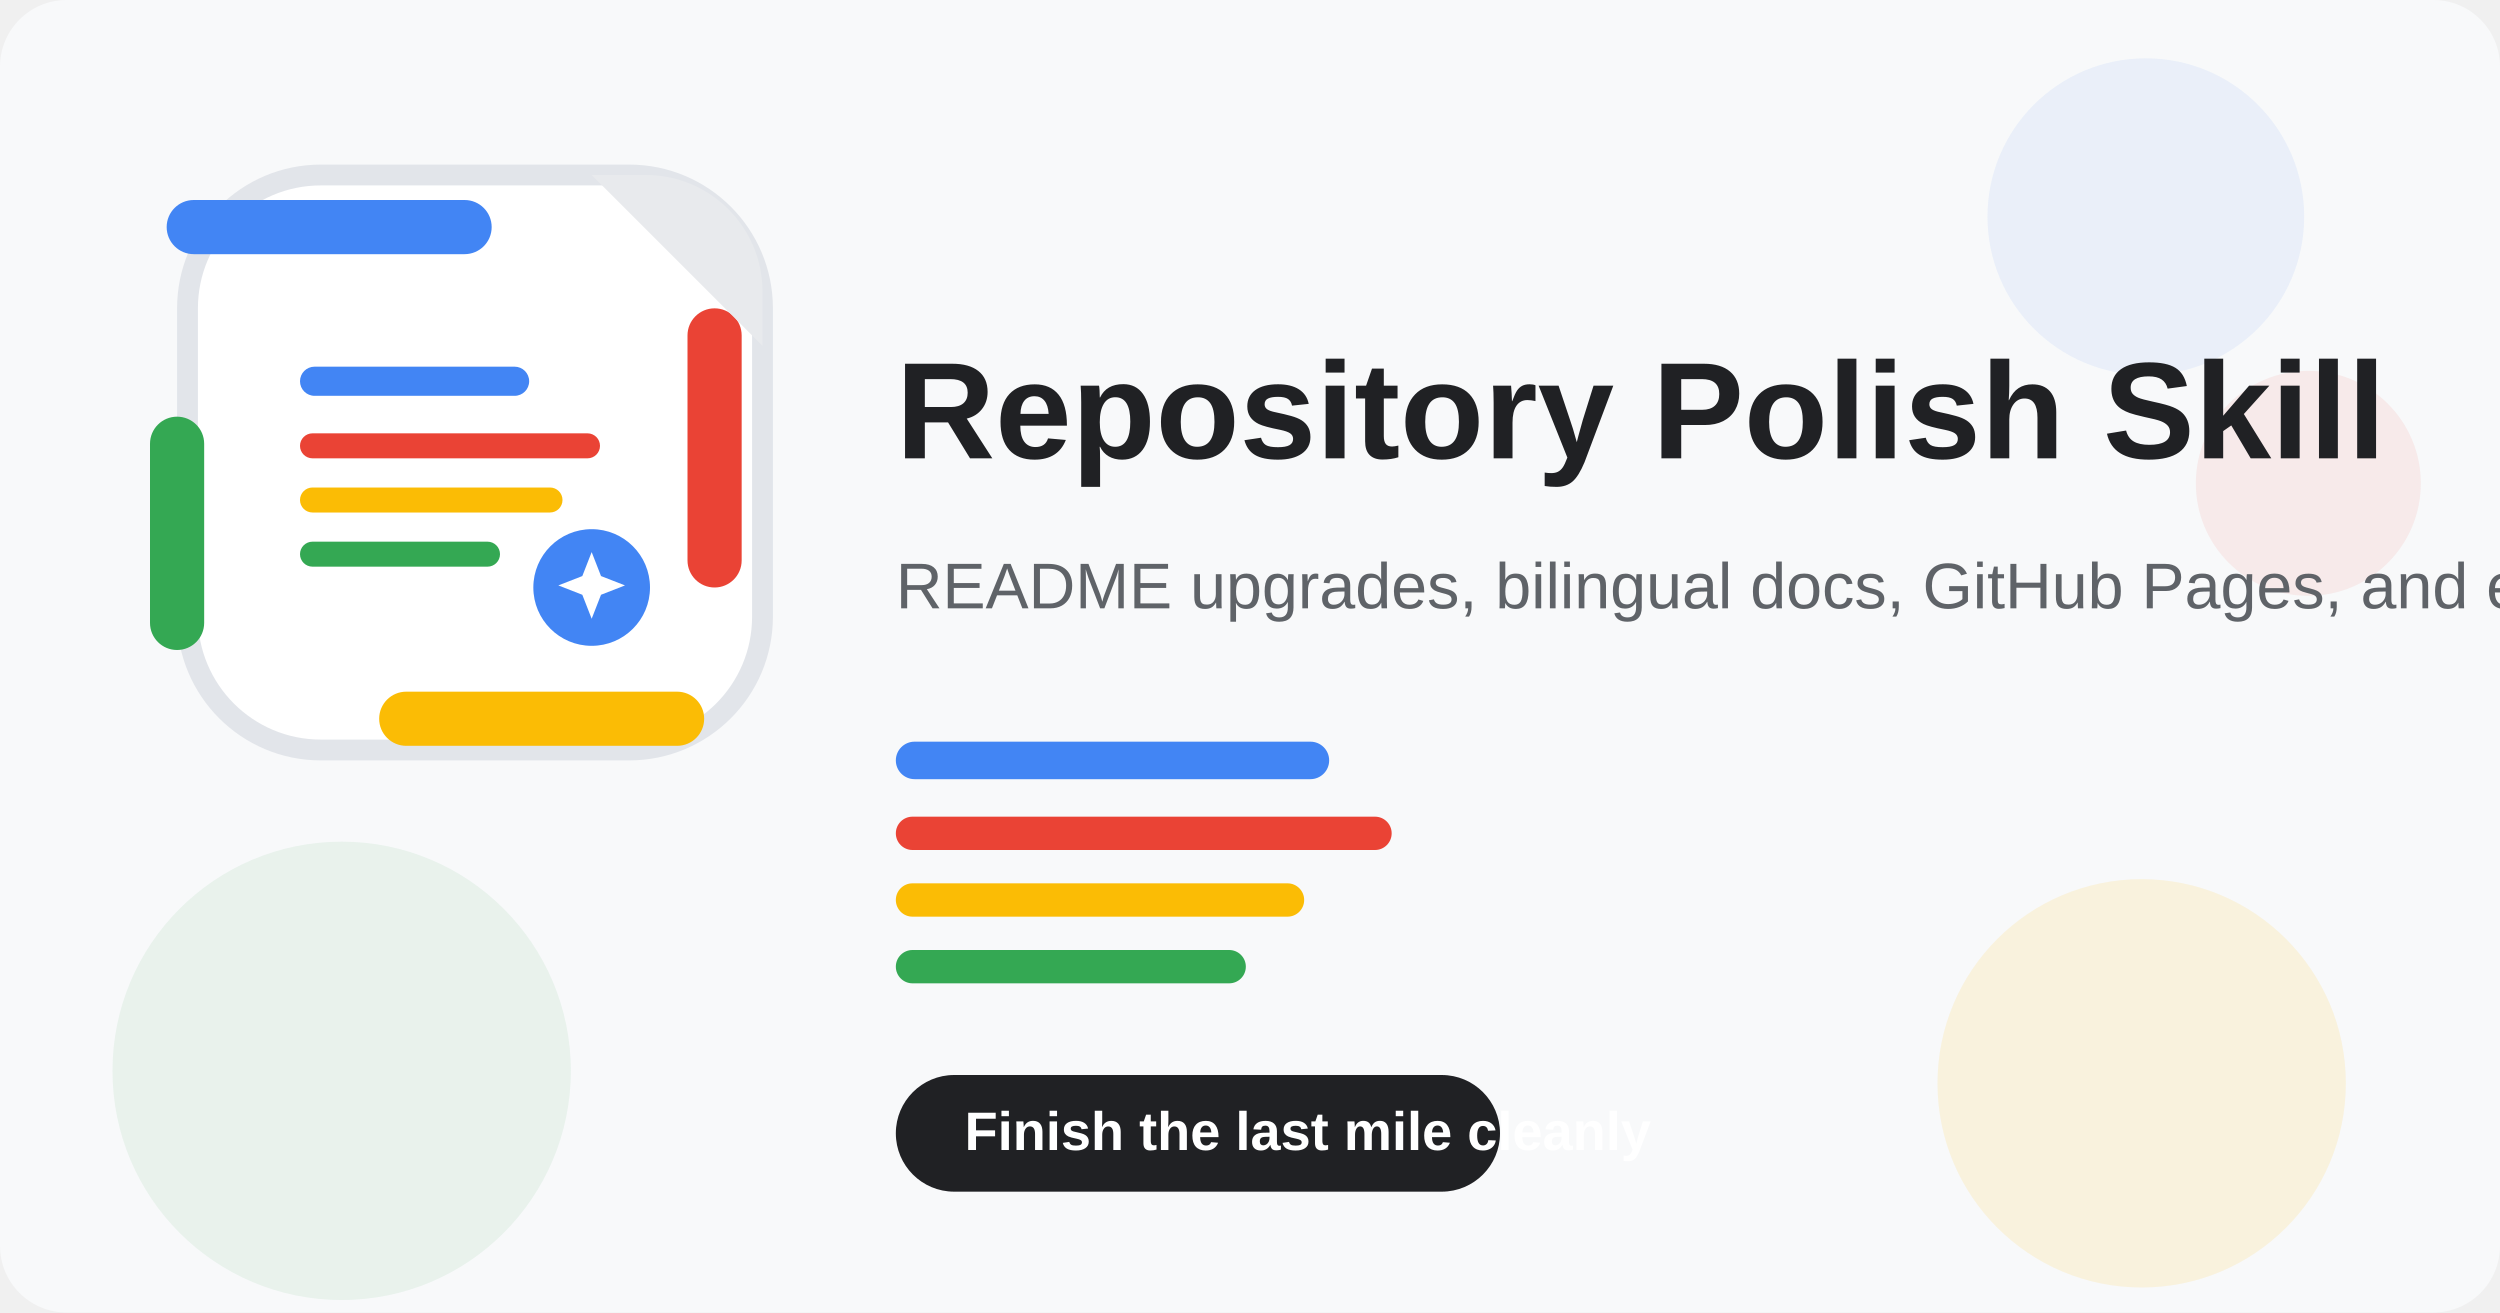
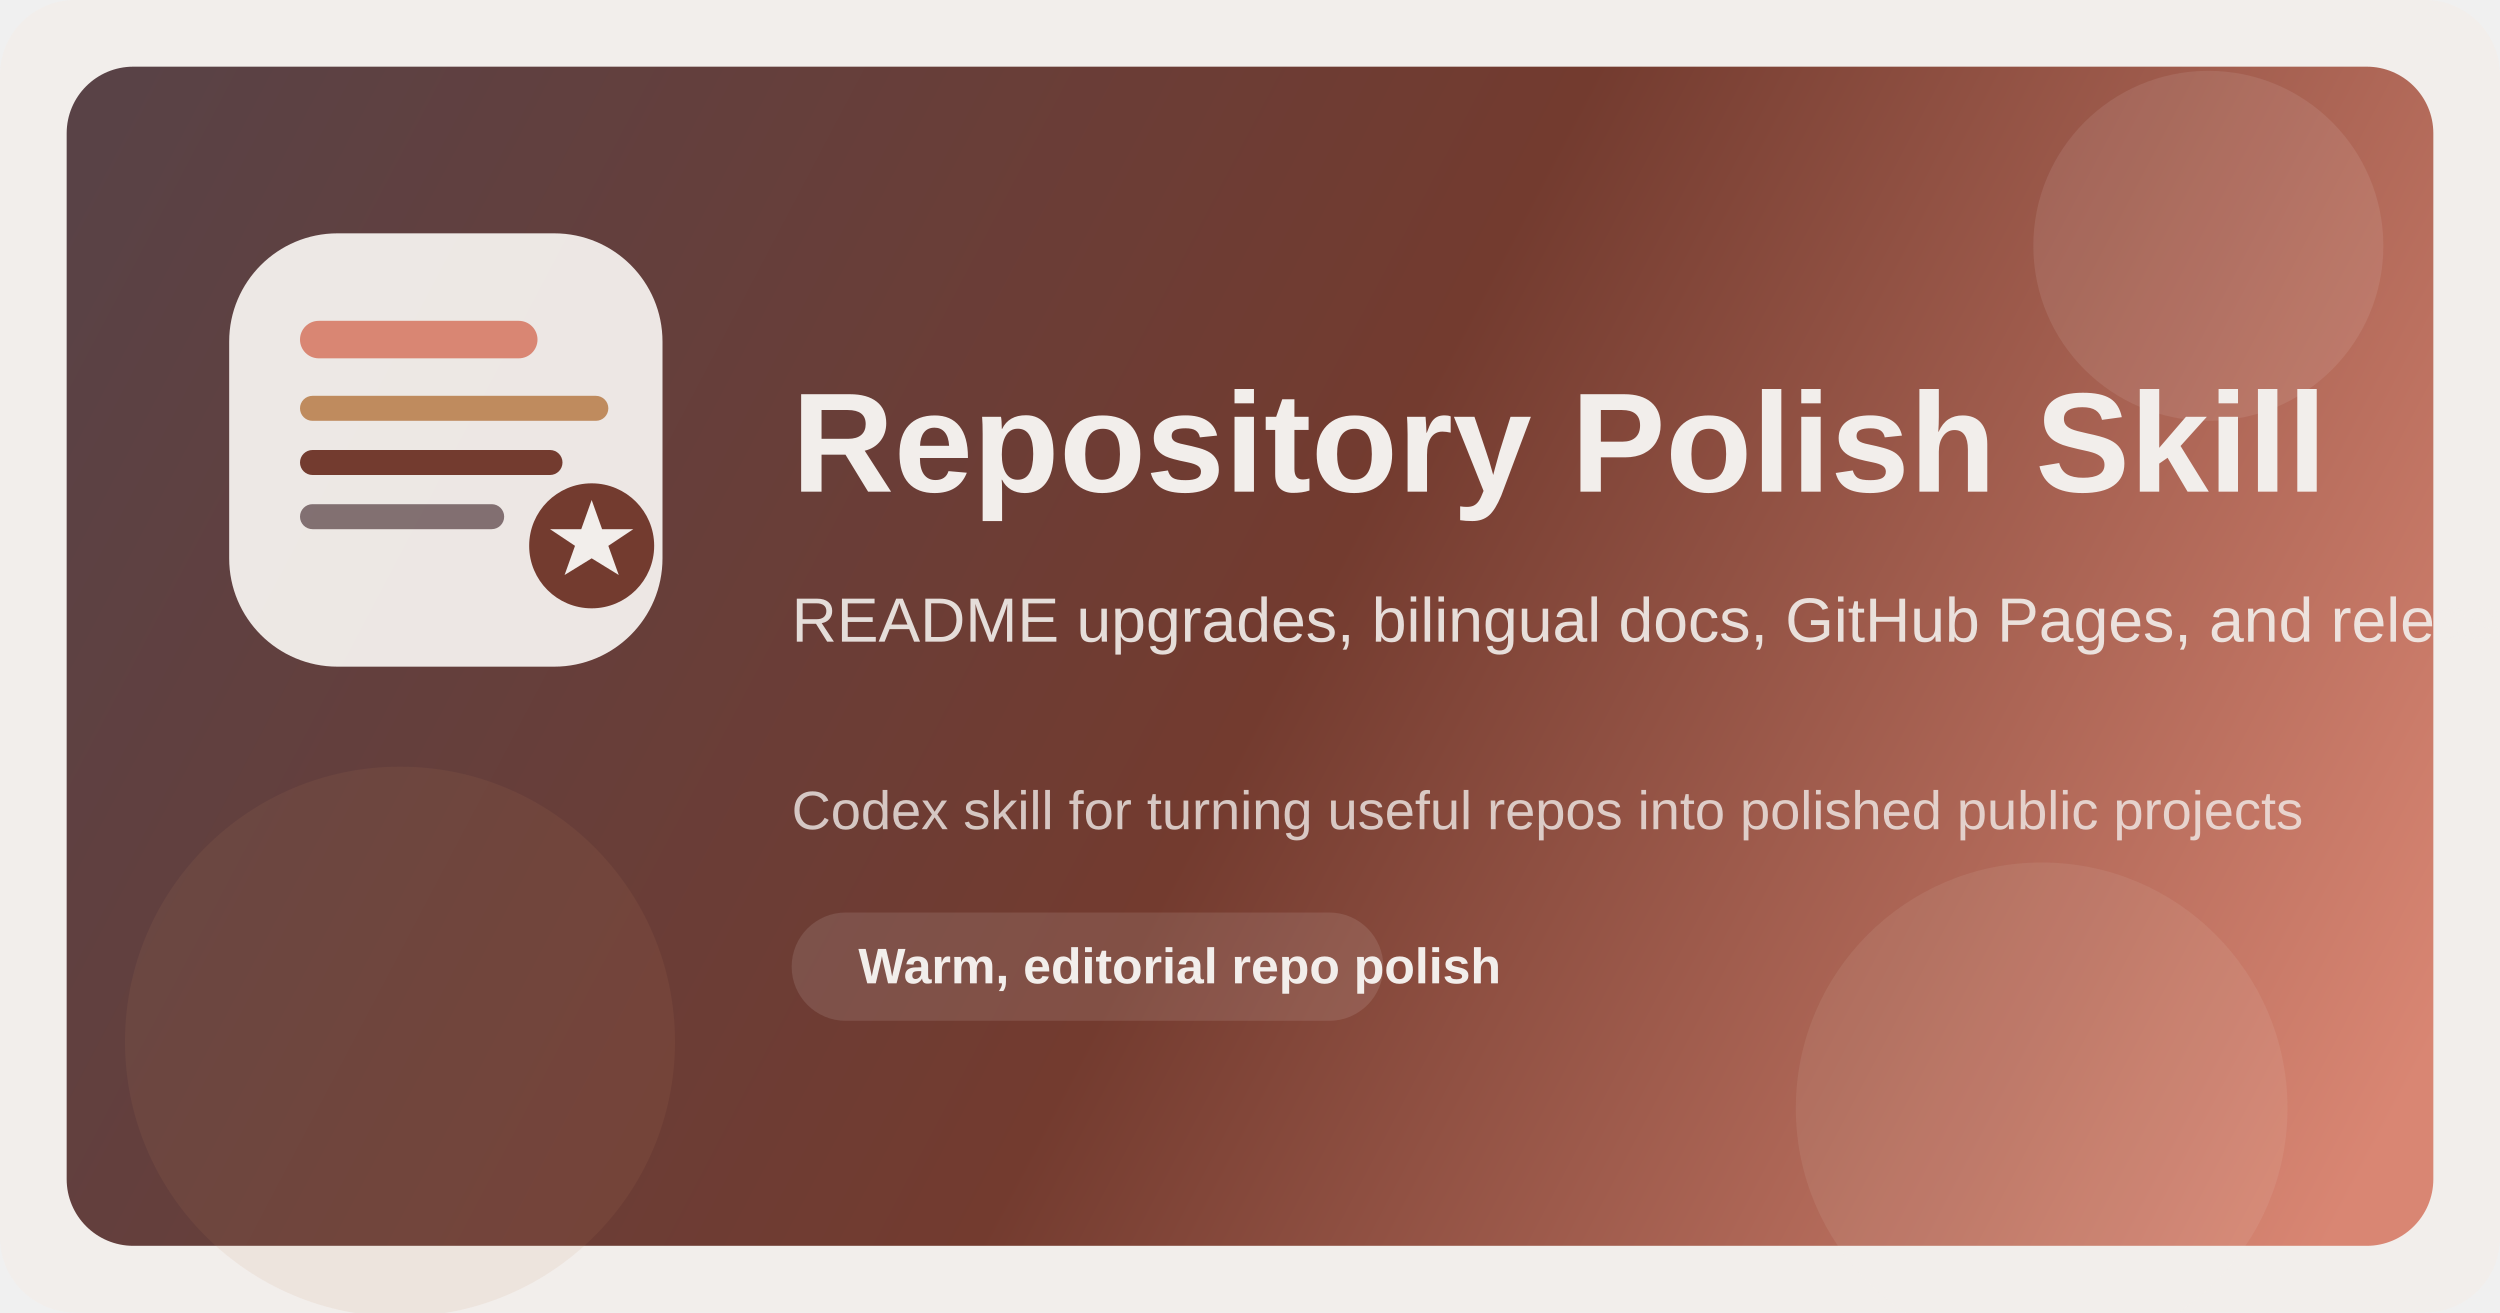
<svg xmlns="http://www.w3.org/2000/svg" width="1200" height="630" viewBox="0 0 1200 630" fill="none">
-   <rect width="1200" height="630" rx="32" fill="#F8F9FA" />
-   <circle cx="1030" cy="104" r="76" fill="#4285F4" fill-opacity="0.08" />
-   <circle cx="1108" cy="232" r="54" fill="#EA4335" fill-opacity="0.08" />
-   <circle cx="1028" cy="520" r="98" fill="#FBBC05" fill-opacity="0.12" />
-   <circle cx="164" cy="514" r="110" fill="#34A853" fill-opacity="0.08" />
-   <g transform="translate(90 84)">
-     <rect width="276" height="276" rx="64" fill="white" stroke="#E2E5EA" stroke-width="10" />
-     <rect x="-10" y="12" width="156" height="26" rx="13" fill="#4285F4" />
-     <rect x="240" y="64" width="26" height="134" rx="13" fill="#EA4335" />
-     <rect x="92" y="248" width="156" height="26" rx="13" fill="#FBBC05" />
-     <rect x="-18" y="116" width="26" height="112" rx="13" fill="#34A853" />
-     <path d="M194 0H220C250.928 0 276 25.072 276 56V82L194 0Z" fill="#E8EAED" />
-     <rect x="54" y="92" width="110" height="14" rx="7" fill="#4285F4" />
-     <rect x="54" y="124" width="144" height="12" rx="6" fill="#EA4335" />
-     <rect x="54" y="150" width="126" height="12" rx="6" fill="#FBBC05" />
-     <rect x="54" y="176" width="96" height="12" rx="6" fill="#34A853" />
-     <circle cx="194" cy="198" r="28" fill="#4285F4" />
-     <path d="M194 181L198.49 192.51L210 197L198.49 201.49L194 213L189.51 201.49L178 197L189.51 192.51L194 181Z" fill="white" />
+   <rect width="1200" height="630" rx="36" fill="#F2EEEB" />
+   <rect x="32" y="32" width="1136" height="566" rx="32" fill="url(#bg)" />
+   <circle cx="1060" cy="118" r="84" fill="#F2EEEB" fill-opacity="0.1" />
+   <circle cx="980" cy="532" r="118" fill="#F2EEEB" fill-opacity="0.08" />
+   <circle cx="192" cy="500" r="132" fill="#BF8B5E" fill-opacity="0.1" />
+   <g transform="translate(110 112)">
+     <rect width="208" height="208" rx="52" fill="#F2EEEB" fill-opacity="0.96" />
+     <rect x="34" y="42" width="114" height="18" rx="9" fill="#D98673" />
+     <rect x="34" y="78" width="148" height="12" rx="6" fill="#BF8B5E" />
+     <rect x="34" y="104" width="126" height="12" rx="6" fill="#733B2F" />
+     <rect x="34" y="130" width="98" height="12" rx="6" fill="#594246" fill-opacity="0.72" />
+     <circle cx="174" cy="150" r="30" fill="#733B2F" />
+     <path d="M174 128L179 142H194L182 150L187 164L174 156L161 164L166 150L154 142H169L174 128Z" fill="#F2EEEB" />
  </g>
-   <text x="430" y="220" fill="#202124" font-family="'Segoe UI', Arial, sans-serif" font-size="66" font-weight="700">
+   <text x="380" y="236" fill="#F2EEEB" font-family="'Segoe UI', Arial, sans-serif" font-size="68" font-weight="700">
    Repository Polish Skill
  </text>
-   <text x="430" y="292" fill="#5F6368" font-family="'Segoe UI', Arial, sans-serif" font-size="31" font-weight="500">
-     README upgrades, bilingual docs, GitHub Pages, and end-to-end polish
+   <text x="380" y="308" fill="#F2EEEB" fill-opacity="0.9" font-family="'Segoe UI', Arial, sans-serif" font-size="30" font-weight="500">
+     README upgrades, bilingual docs, GitHub Pages, and release-ready repo polish
  </text>
-   <rect x="430" y="356" width="208" height="18" rx="9" fill="#4285F4" />
-   <rect x="430" y="392" width="238" height="16" rx="8" fill="#EA4335" />
-   <rect x="430" y="424" width="196" height="16" rx="8" fill="#FBBC05" />
-   <rect x="430" y="456" width="168" height="16" rx="8" fill="#34A853" />
-   <rect x="430" y="516" width="290" height="56" rx="28" fill="#202124" />
-   <text x="463" y="552" fill="white" font-family="'Segoe UI', Arial, sans-serif" font-size="26" font-weight="600">
-     Finish the last mile cleanly
+   <text x="380" y="398" fill="#F2EEEB" fill-opacity="0.78" font-family="'Segoe UI', Arial, sans-serif" font-size="26">
+     Codex skill for turning useful repos into polished public projects
  </text>
+   <rect x="380" y="438" width="284" height="52" rx="26" fill="#F2EEEB" fill-opacity="0.12" />
+   <text x="412" y="472" fill="#F2EEEB" font-family="'Segoe UI', Arial, sans-serif" font-size="24" font-weight="600">
+     Warm, editorial repo polish
+   </text>
+   <defs>
+     <linearGradient id="bg" x1="58" y1="44" x2="1116" y2="600" gradientUnits="userSpaceOnUse">
+       <stop stop-color="#594246" />
+       <stop offset="0.52" stop-color="#733B2F" />
+       <stop offset="1" stop-color="#D98673" />
+     </linearGradient>
+   </defs>
</svg>
